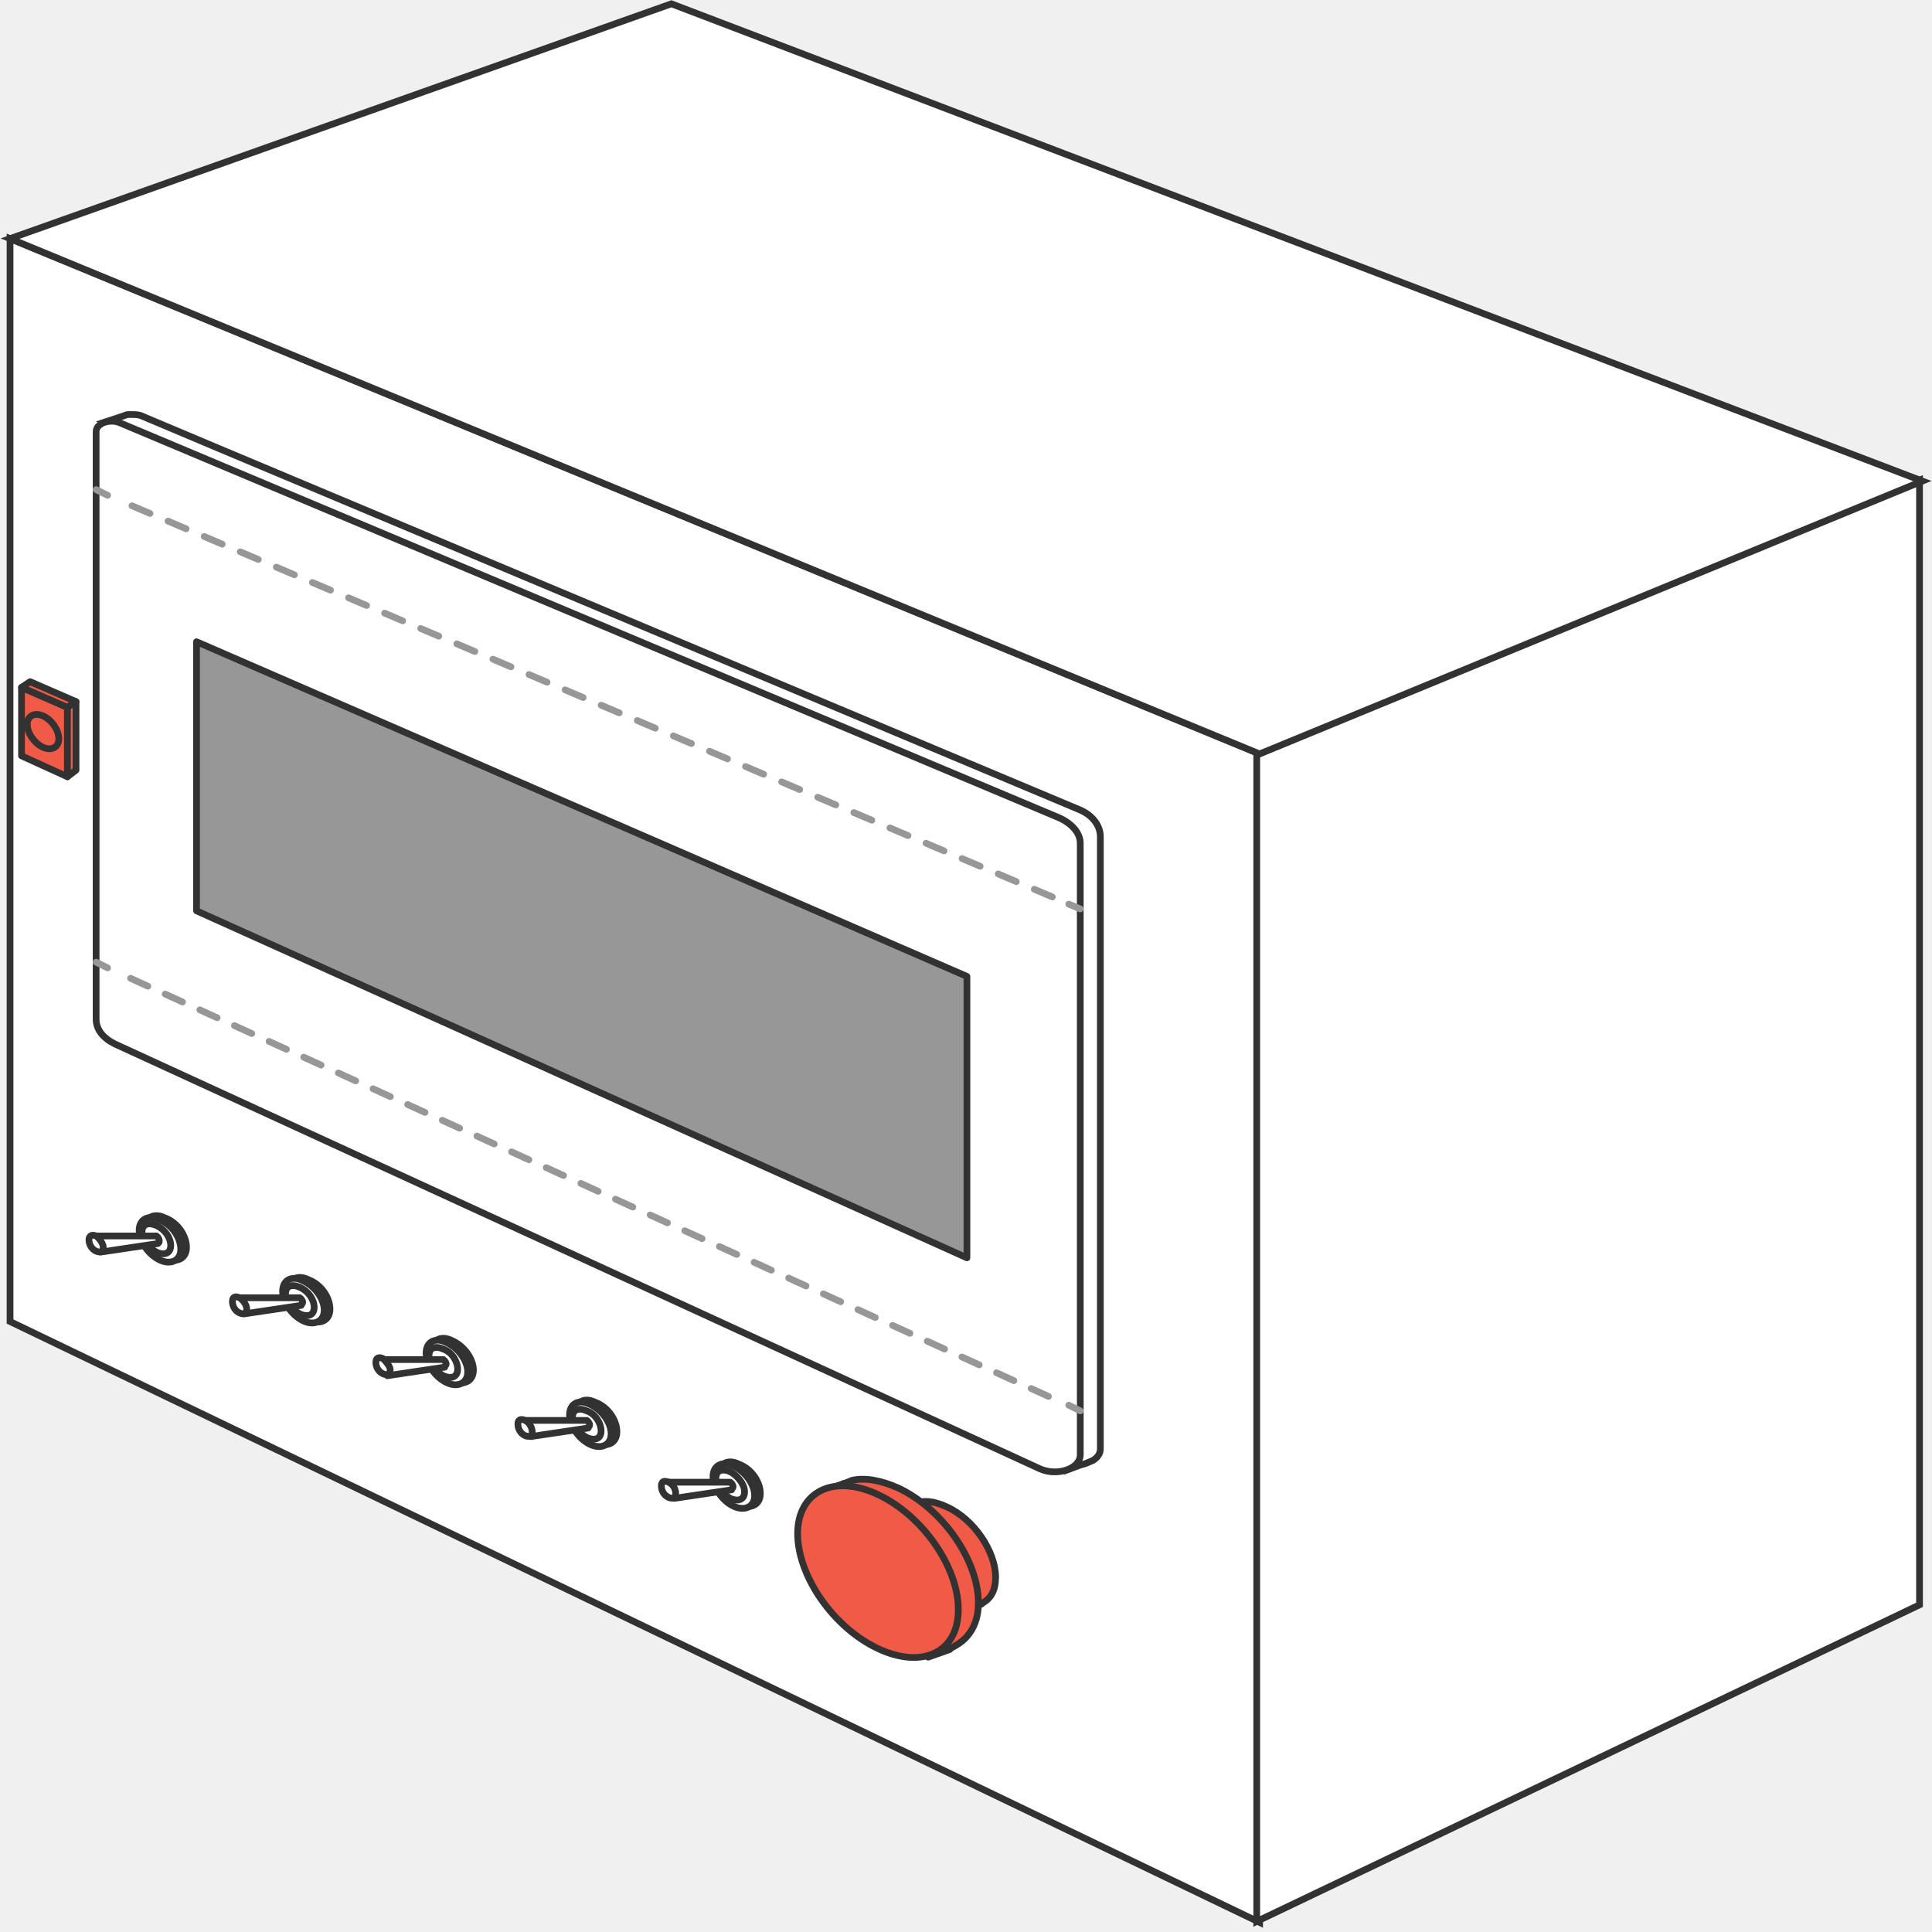
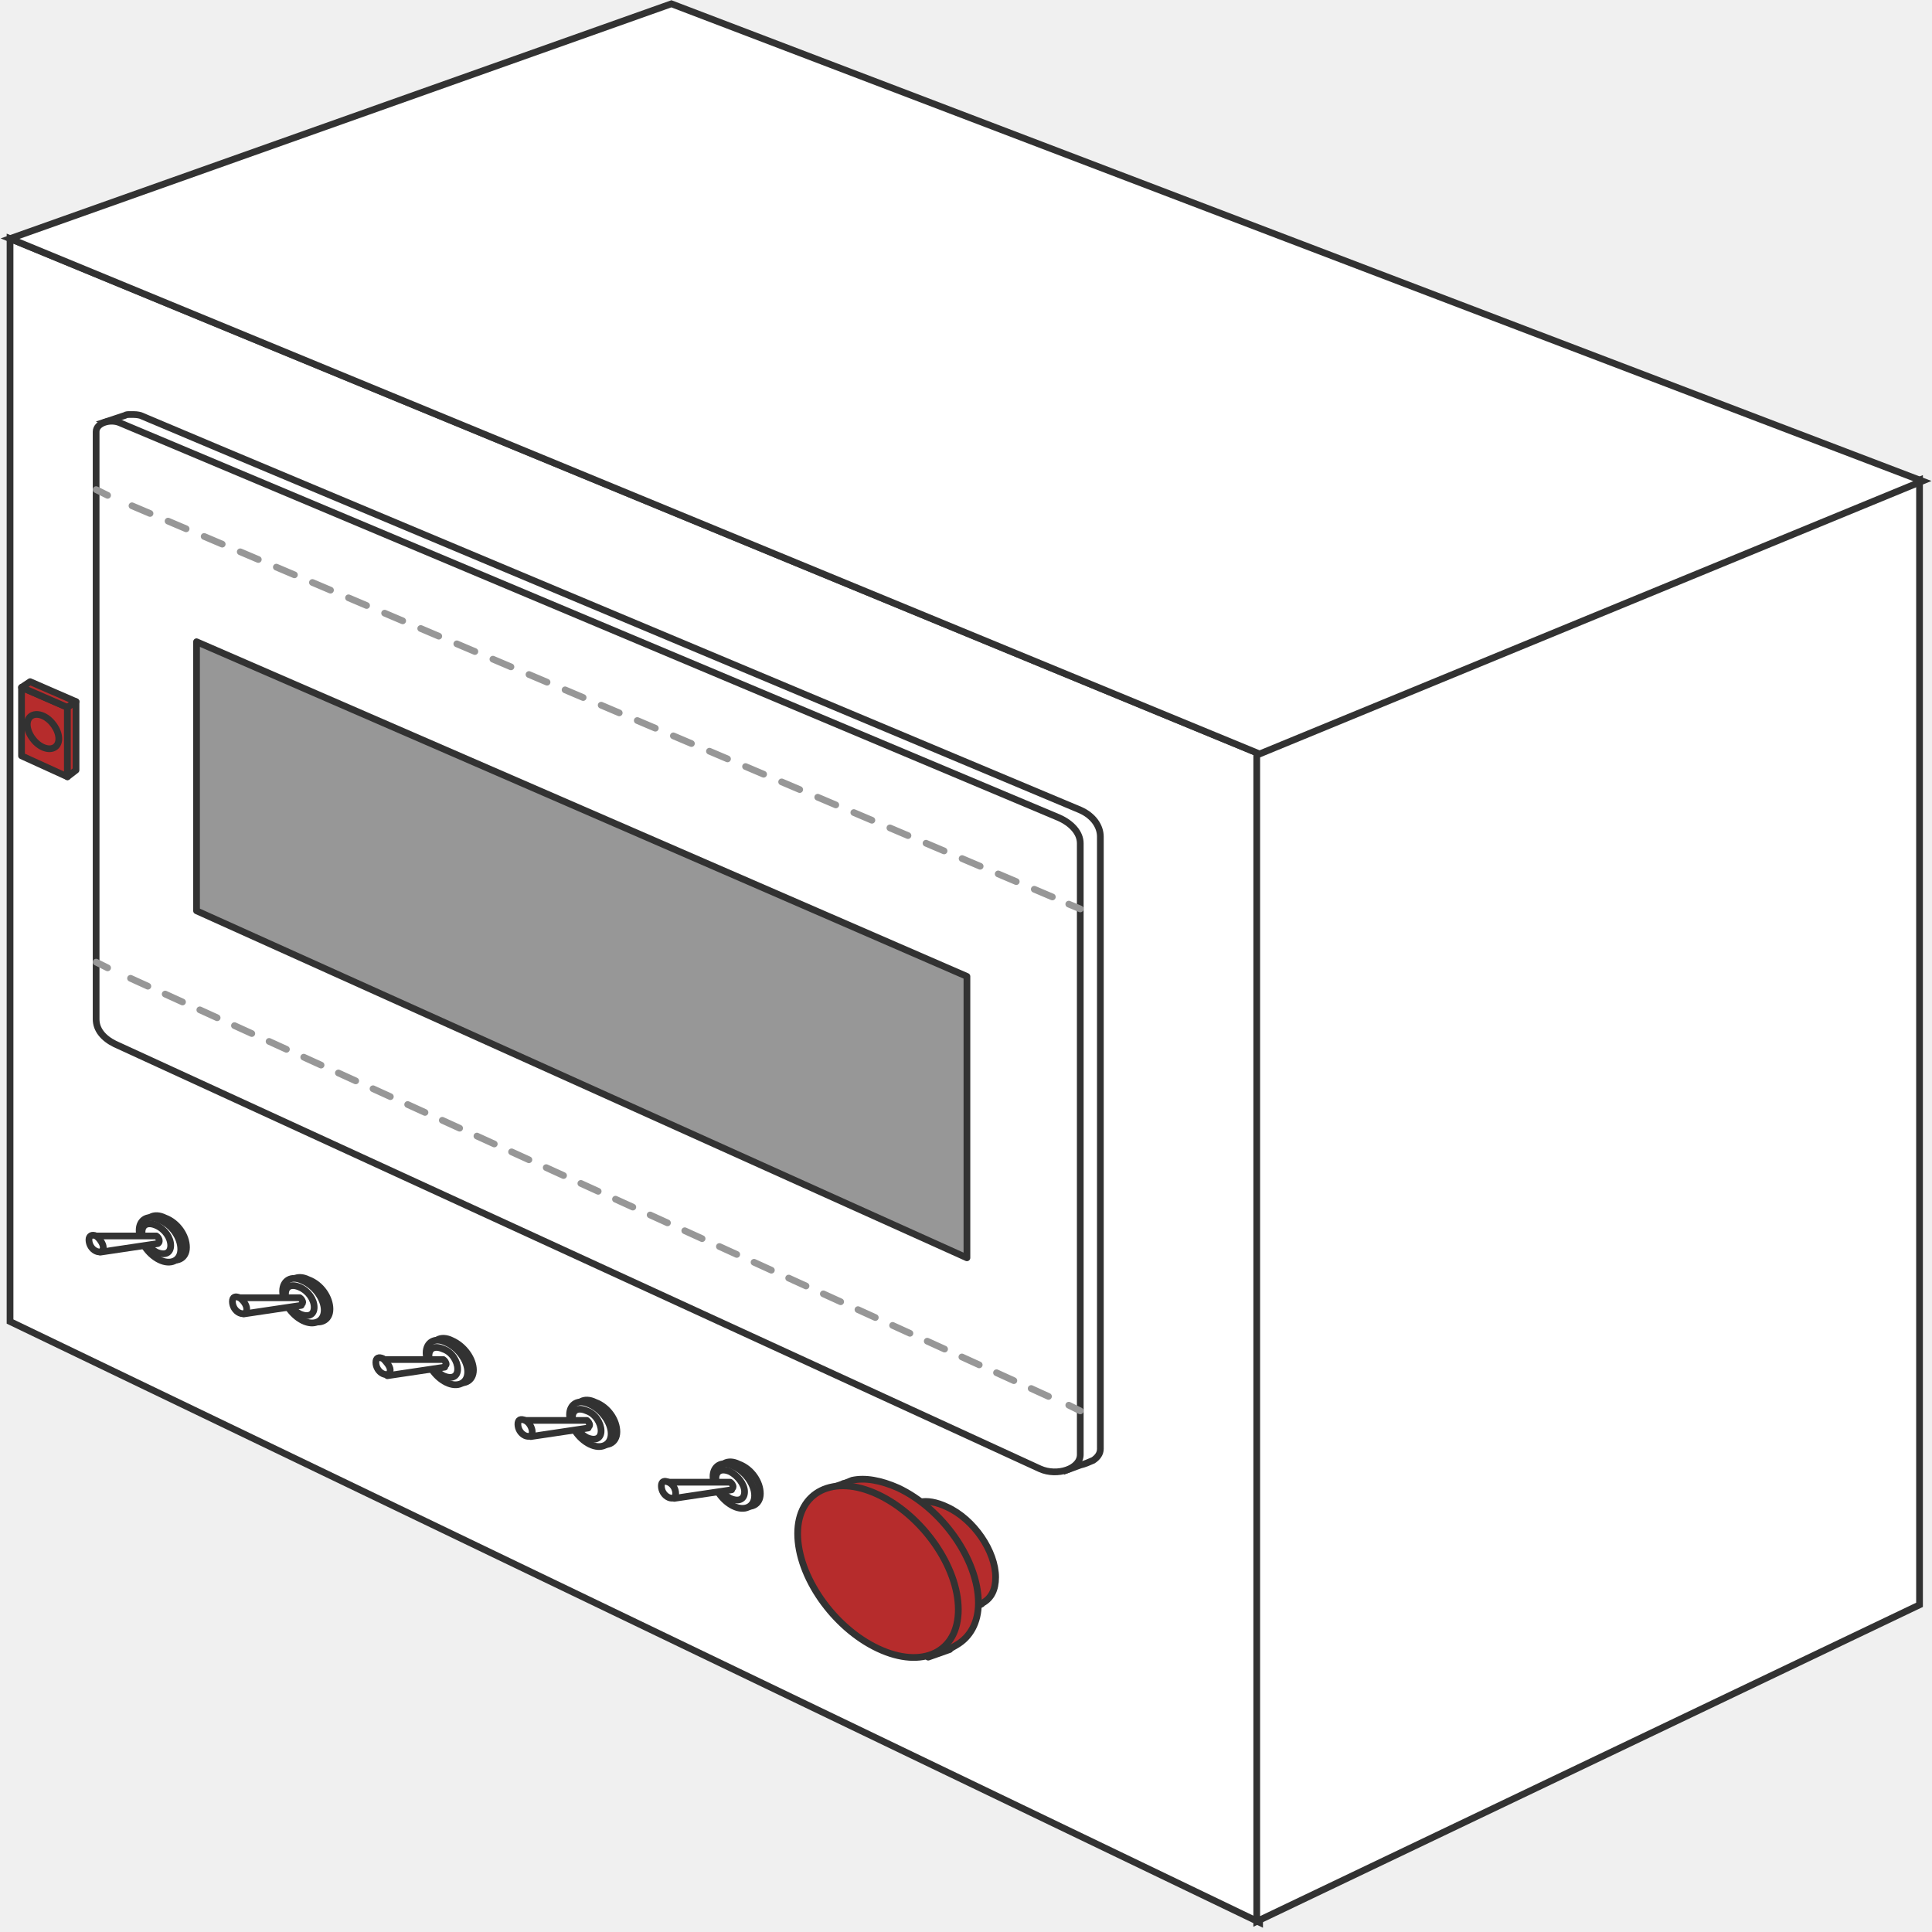
<svg xmlns="http://www.w3.org/2000/svg" width="201" height="201" fill="none">
  <path d="M131.045 200l-130-62.512V24.827l130 53.61V200z" fill="#fff" stroke="#323232" stroke-width=".7" stroke-miterlimit="10" />
  <path d="M199.702 166.963l-68.955 32.938V78.338l68.955-28.387v117.012z" fill="#fff" stroke="#323232" stroke-width=".7" stroke-miterlimit="10" />
  <path d="M200 50.05L69.85.395 1.046 24.826l130 53.611L200 50.05zm-87.612 34.223L22.836 46.686l-8.21-3.462s-.298-.098-.745-.098h-.299c-.299 0-.448 0-.597.099l-2.09.692 1.194.593v60.831c0 .989.747 1.978 1.94 2.572l96.27 44.214c.298.099.447.197.746.197v.594l1.343-.495c.448-.099.896-.296 1.343-.494.448-.297.747-.693.747-1.187v-63.7c0-1.088-.747-2.175-2.09-2.769z" fill="#fff" stroke="#323232" stroke-width=".7" stroke-miterlimit="10" />
  <path d="M108.209 152.819L11.94 108.605c-1.194-.593-1.94-1.483-1.94-2.571V44.906c0-.89 1.492-1.385 2.537-.89l97.612 41.048c1.343.594 2.239 1.583 2.239 2.67v63.601c0 1.484-2.388 2.275-4.179 1.484z" fill="#fff" stroke="#323232" stroke-width=".7" stroke-miterlimit="10" />
  <path d="M10 100.099l1.194.593" stroke="#979797" stroke-width=".7" stroke-linecap="round" stroke-linejoin="round" />
  <path d="M13.582 101.78L110 145.697" stroke="#979797" stroke-width=".7" stroke-linecap="round" stroke-linejoin="round" stroke-dasharray="1.98 1.98" />
  <path d="M111.194 146.192l1.194.593M10 50.94l1.194.593" stroke="#979797" stroke-width=".7" stroke-linecap="round" stroke-linejoin="round" />
  <path d="M13.731 52.621l96.12 40.85" stroke="#979797" stroke-width=".7" stroke-linecap="round" stroke-linejoin="round" stroke-dasharray="2.04 2.04" />
  <path d="M111.194 94.065l1.194.495" stroke="#979797" stroke-width=".7" stroke-linecap="round" stroke-linejoin="round" />
  <path d="M100.597 130.861L20.448 94.758V66.766l80.149 34.817v29.278z" fill="#979797" stroke="#323232" stroke-width=".7" stroke-miterlimit="10" stroke-linecap="round" stroke-linejoin="round" />
-   <path d="M7.015 80.811l-4.776-2.176v-7.122l4.776 2.078v7.22z" fill="#F05A46" stroke="#323232" stroke-width=".7" stroke-miterlimit="10" stroke-linecap="round" stroke-linejoin="round" />
-   <path d="M7.015 73.59l.896-.593-4.777-2.077-.895.593 4.776 2.078z" fill="#F05A46" stroke="#323232" stroke-width=".7" stroke-miterlimit="10" stroke-linecap="round" stroke-linejoin="round" />
-   <path d="M7.015 80.811l.895-.692v-7.122l-.895.594v7.22zm95.224 85.955c.895-.495 1.343-1.385 1.343-2.671 0-2.671-2.239-6.034-5.074-7.32-1.045-.494-2.09-.692-2.836-.494l-.448.198s-.15 0-.15.099l-1.044.296.15.297c-.449.495-.747 1.187-.747 2.077 0 2.671 2.239 5.935 5.075 7.32.597.296 1.044.395 1.641.494l.299.396 1.343-.495c.149 0 .299 0 .448-.197z" fill="#F05A46" stroke="#323232" stroke-width=".7" stroke-miterlimit="10" stroke-linecap="round" stroke-linejoin="round" />
-   <path d="M99.552 171.118c1.344-.792 2.239-2.275 2.239-4.352 0-4.451-3.731-9.793-8.358-11.969-1.791-.791-3.433-1.088-4.776-.791l-.746.297c-.15 0-.299.099-.299.099l-1.642.593.299.594c-.747.791-1.045 1.978-1.045 3.363 0 4.352 3.731 9.693 8.358 11.968.896.396 1.791.692 2.538.791l.447.693 2.24-.792c.148-.198.447-.296.745-.494z" fill="#F05A46" stroke="#323232" stroke-width=".7" stroke-miterlimit="10" stroke-linecap="round" stroke-linejoin="round" />
-   <path d="M99.701 167.458c0 4.451-3.73 6.231-8.358 4.055-4.627-2.176-8.358-7.517-8.358-11.968 0-4.352 3.731-6.231 8.358-4.055 4.627 2.176 8.358 7.517 8.358 11.968z" fill="#F05A46" stroke="#323232" stroke-width=".7" stroke-miterlimit="10" />
-   <path d="M6.12 76.855c0 .89-.747 1.285-1.642.89-.896-.396-1.642-1.484-1.642-2.374 0-.89.746-1.286 1.642-.89.895.395 1.641 1.483 1.641 2.374z" fill="#F05A46" stroke="#323232" stroke-width=".7" stroke-miterlimit="10" stroke-linecap="round" stroke-linejoin="round" />
+   <path d="M7.015 80.811l-4.776-2.176v-7.122l4.776 2.078v7.22z" fill="#B62C2C" stroke="#323232" stroke-width=".7" stroke-miterlimit="10" stroke-linecap="round" stroke-linejoin="round" />
+   <path d="M7.015 73.59l.896-.593-4.777-2.077-.895.593 4.776 2.078z" fill="#B62C2C" stroke="#323232" stroke-width=".7" stroke-miterlimit="10" stroke-linecap="round" stroke-linejoin="round" />
+   <path d="M7.015 80.811l.895-.692v-7.122l-.895.594v7.22zm95.224 85.955c.895-.495 1.343-1.385 1.343-2.671 0-2.671-2.239-6.034-5.074-7.32-1.045-.494-2.09-.692-2.836-.494l-.448.198s-.15 0-.15.099l-1.044.296.15.297c-.449.495-.747 1.187-.747 2.077 0 2.671 2.239 5.935 5.075 7.32.597.296 1.044.395 1.641.494l.299.396 1.343-.495c.149 0 .299 0 .448-.197z" fill="#B62C2C" stroke="#323232" stroke-width=".7" stroke-miterlimit="10" stroke-linecap="round" stroke-linejoin="round" />
+   <path d="M99.552 171.118c1.344-.792 2.239-2.275 2.239-4.352 0-4.451-3.731-9.793-8.358-11.969-1.791-.791-3.433-1.088-4.776-.791l-.746.297c-.15 0-.299.099-.299.099l-1.642.593.299.594c-.747.791-1.045 1.978-1.045 3.363 0 4.352 3.731 9.693 8.358 11.968.896.396 1.791.692 2.538.791l.447.693 2.24-.792c.148-.198.447-.296.745-.494z" fill="#B62C2C" stroke="#323232" stroke-width=".7" stroke-miterlimit="10" stroke-linecap="round" stroke-linejoin="round" />
+   <path d="M99.701 167.458c0 4.451-3.73 6.231-8.358 4.055-4.627-2.176-8.358-7.517-8.358-11.968 0-4.352 3.731-6.231 8.358-4.055 4.627 2.176 8.358 7.517 8.358 11.968z" fill="#B62C2C" stroke="#323232" stroke-width=".7" stroke-miterlimit="10" />
+   <path d="M6.12 76.855c0 .89-.747 1.285-1.642.89-.896-.396-1.642-1.484-1.642-2.374 0-.89.746-1.286 1.642-.89.895.395 1.641 1.483 1.641 2.374z" fill="#B62C2C" stroke="#323232" stroke-width=".7" stroke-miterlimit="10" stroke-linecap="round" stroke-linejoin="round" />
  <path d="M79.104 155.391c0 1.187-1.044 1.681-2.239 1.088-1.194-.594-2.089-1.979-2.089-3.067s.895-1.681 2.09-1.088c1.343.495 2.238 1.88 2.238 3.067z" fill="#fff" stroke="#323232" stroke-width=".7" stroke-miterlimit="10" stroke-linecap="round" stroke-linejoin="round" />
  <path d="M78.508 155.589c0 1.186-1.045 1.681-2.24 1.088-1.193-.594-2.089-1.979-2.089-3.067s.896-1.681 2.09-1.088c1.194.495 2.239 1.88 2.239 3.067z" fill="#fff" stroke="#323232" stroke-width=".7" stroke-miterlimit="10" stroke-linecap="round" stroke-linejoin="round" />
  <path d="M77.463 155.193c0 .791-.597 1.088-1.493.692-.746-.395-1.492-1.286-1.492-2.077 0-.791.597-1.088 1.492-.692.746.395 1.493 1.286 1.493 2.077z" fill="#fff" stroke="#323232" stroke-width=".7" stroke-miterlimit="10" stroke-linecap="round" stroke-linejoin="round" />
  <path d="M76.269 154.698c0-.198-.15-.395-.299-.494h-6.716l.895 1.681 5.97-.89c0-.099.15-.198.15-.297z" fill="#fff" stroke="#323232" stroke-width=".7" stroke-miterlimit="10" stroke-linecap="round" stroke-linejoin="round" />
  <path d="M70.299 155.391c0 .395-.299.593-.747.395-.447-.197-.746-.692-.746-1.187 0-.494.299-.593.746-.395.448.198.747.692.747 1.187zm-6.119-6.43c0 1.187-1.046 1.682-2.24 1.088-1.194-.593-2.09-1.978-2.09-3.066 0-1.088.896-1.681 2.09-1.088 1.344.495 2.24 1.879 2.24 3.066z" fill="#fff" stroke="#323232" stroke-width=".7" stroke-miterlimit="10" stroke-linecap="round" stroke-linejoin="round" />
  <path d="M63.583 149.159c0 1.187-1.045 1.682-2.24 1.088-1.193-.593-2.089-1.978-2.089-3.066 0-1.088.896-1.681 2.09-1.088 1.194.495 2.239 1.879 2.239 3.066z" fill="#fff" stroke="#323232" stroke-width=".7" stroke-miterlimit="10" stroke-linecap="round" stroke-linejoin="round" />
  <path d="M62.538 148.863c0 .791-.597 1.088-1.493.692-.746-.396-1.493-1.286-1.493-2.077 0-.792.598-1.088 1.493-.693.895.297 1.492 1.286 1.492 2.078z" fill="#fff" stroke="#323232" stroke-width=".7" stroke-miterlimit="10" stroke-linecap="round" stroke-linejoin="round" />
  <path d="M61.344 148.269c0-.198-.15-.396-.299-.494H54.33l.895 1.681 5.97-.89c0-.099.15-.198.15-.297z" fill="#fff" stroke="#323232" stroke-width=".7" stroke-miterlimit="10" stroke-linecap="round" stroke-linejoin="round" />
  <path d="M55.373 148.961c0 .396-.298.594-.746.396-.448-.198-.746-.692-.746-1.187 0-.494.298-.593.746-.396.448.198.746.792.746 1.187zm-6.119-6.429c0 1.187-1.045 1.682-2.239 1.088-1.194-.593-2.09-1.978-2.09-3.066 0-1.088.896-1.682 2.09-1.088 1.343.593 2.239 1.978 2.239 3.066z" fill="#fff" stroke="#323232" stroke-width=".7" stroke-miterlimit="10" stroke-linecap="round" stroke-linejoin="round" />
  <path d="M48.657 142.73c0 1.187-1.045 1.681-2.24 1.088-1.193-.593-2.089-1.978-2.089-3.066 0-1.088.896-1.682 2.09-1.088 1.194.494 2.239 1.879 2.239 3.066z" fill="#fff" stroke="#323232" stroke-width=".7" stroke-miterlimit="10" stroke-linecap="round" stroke-linejoin="round" />
  <path d="M47.612 142.433c0 .792-.597 1.088-1.493.693-.746-.396-1.492-1.286-1.492-2.077 0-.792.596-1.089 1.492-.693.896.297 1.493 1.286 1.493 2.077z" fill="#fff" stroke="#323232" stroke-width=".7" stroke-miterlimit="10" stroke-linecap="round" stroke-linejoin="round" />
  <path d="M46.418 141.939c0-.198-.15-.396-.299-.495h-6.716l.895 1.682 5.97-.891c0-.197.15-.197.15-.296z" fill="#fff" stroke="#323232" stroke-width=".7" stroke-miterlimit="10" stroke-linecap="round" stroke-linejoin="round" />
  <path d="M40.597 142.532c0 .396-.299.594-.746.396-.448-.198-.747-.693-.747-1.187 0-.495.299-.594.747-.396.298.297.746.792.746 1.187zm-6.269-6.33c0 1.187-1.045 1.681-2.239 1.088-1.194-.594-2.09-1.978-2.09-3.066 0-1.088.896-1.682 2.09-1.088 1.344.494 2.24 1.879 2.24 3.066z" fill="#fff" stroke="#323232" stroke-width=".7" stroke-miterlimit="10" stroke-linecap="round" stroke-linejoin="round" />
  <path d="M33.73 136.301c0 1.187-1.044 1.681-2.238 1.088-1.194-.594-2.09-1.979-2.09-3.067s.896-1.681 2.09-1.088c1.343.594 2.239 1.979 2.239 3.067z" fill="#fff" stroke="#323232" stroke-width=".7" stroke-miterlimit="10" stroke-linecap="round" stroke-linejoin="round" />
  <path d="M32.686 136.004c0 .791-.597 1.088-1.493.692-.746-.395-1.492-1.285-1.492-2.077 0-.791.597-1.088 1.492-.692.896.395 1.493 1.286 1.493 2.077z" fill="#fff" stroke="#323232" stroke-width=".7" stroke-miterlimit="10" stroke-linecap="round" stroke-linejoin="round" />
  <path d="M31.492 135.509c0-.197-.15-.395-.299-.494h-6.716l.895 1.681 5.97-.89c0-.099.15-.198.15-.297z" fill="#fff" stroke="#323232" stroke-width=".7" stroke-miterlimit="10" stroke-linecap="round" stroke-linejoin="round" />
  <path d="M25.671 136.202c0 .395-.298.593-.746.395-.448-.197-.746-.692-.746-1.187 0-.494.298-.593.746-.395.299.198.746.692.746 1.187zm-6.268-6.429c0 1.186-1.044 1.681-2.238 1.088-1.194-.594-2.09-1.979-2.09-3.067s.896-1.681 2.09-1.088c1.343.495 2.238 1.88 2.238 3.067z" fill="#fff" stroke="#323232" stroke-width=".7" stroke-miterlimit="10" stroke-linecap="round" stroke-linejoin="round" />
  <path d="M18.806 129.97c0 1.187-1.045 1.682-2.239 1.088-1.194-.593-2.09-1.978-2.09-3.066 0-1.088.896-1.681 2.09-1.088 1.344.495 2.24 1.879 2.24 3.066z" fill="#fff" stroke="#323232" stroke-width=".7" stroke-miterlimit="10" stroke-linecap="round" stroke-linejoin="round" />
  <path d="M17.761 129.575c0 .791-.597 1.088-1.492.692-.747-.396-1.493-1.286-1.493-2.077 0-.791.597-1.088 1.493-.693.895.396 1.492 1.286 1.492 2.078z" fill="#fff" stroke="#323232" stroke-width=".7" stroke-miterlimit="10" stroke-linecap="round" stroke-linejoin="round" />
  <path d="M16.567 129.08c0-.198-.149-.395-.298-.494H9.552l.896 1.681 5.97-.89c.15-.099.15-.198.15-.297z" fill="#fff" stroke="#323232" stroke-width=".7" stroke-miterlimit="10" stroke-linecap="round" stroke-linejoin="round" />
  <path d="M10.746 129.772c0 .396-.298.594-.746.396-.448-.198-.746-.692-.746-1.187 0-.395.298-.593.746-.395.299.197.746.791.746 1.186z" fill="#fff" stroke="#323232" stroke-width=".7" stroke-miterlimit="10" stroke-linecap="round" stroke-linejoin="round" />
</svg>
